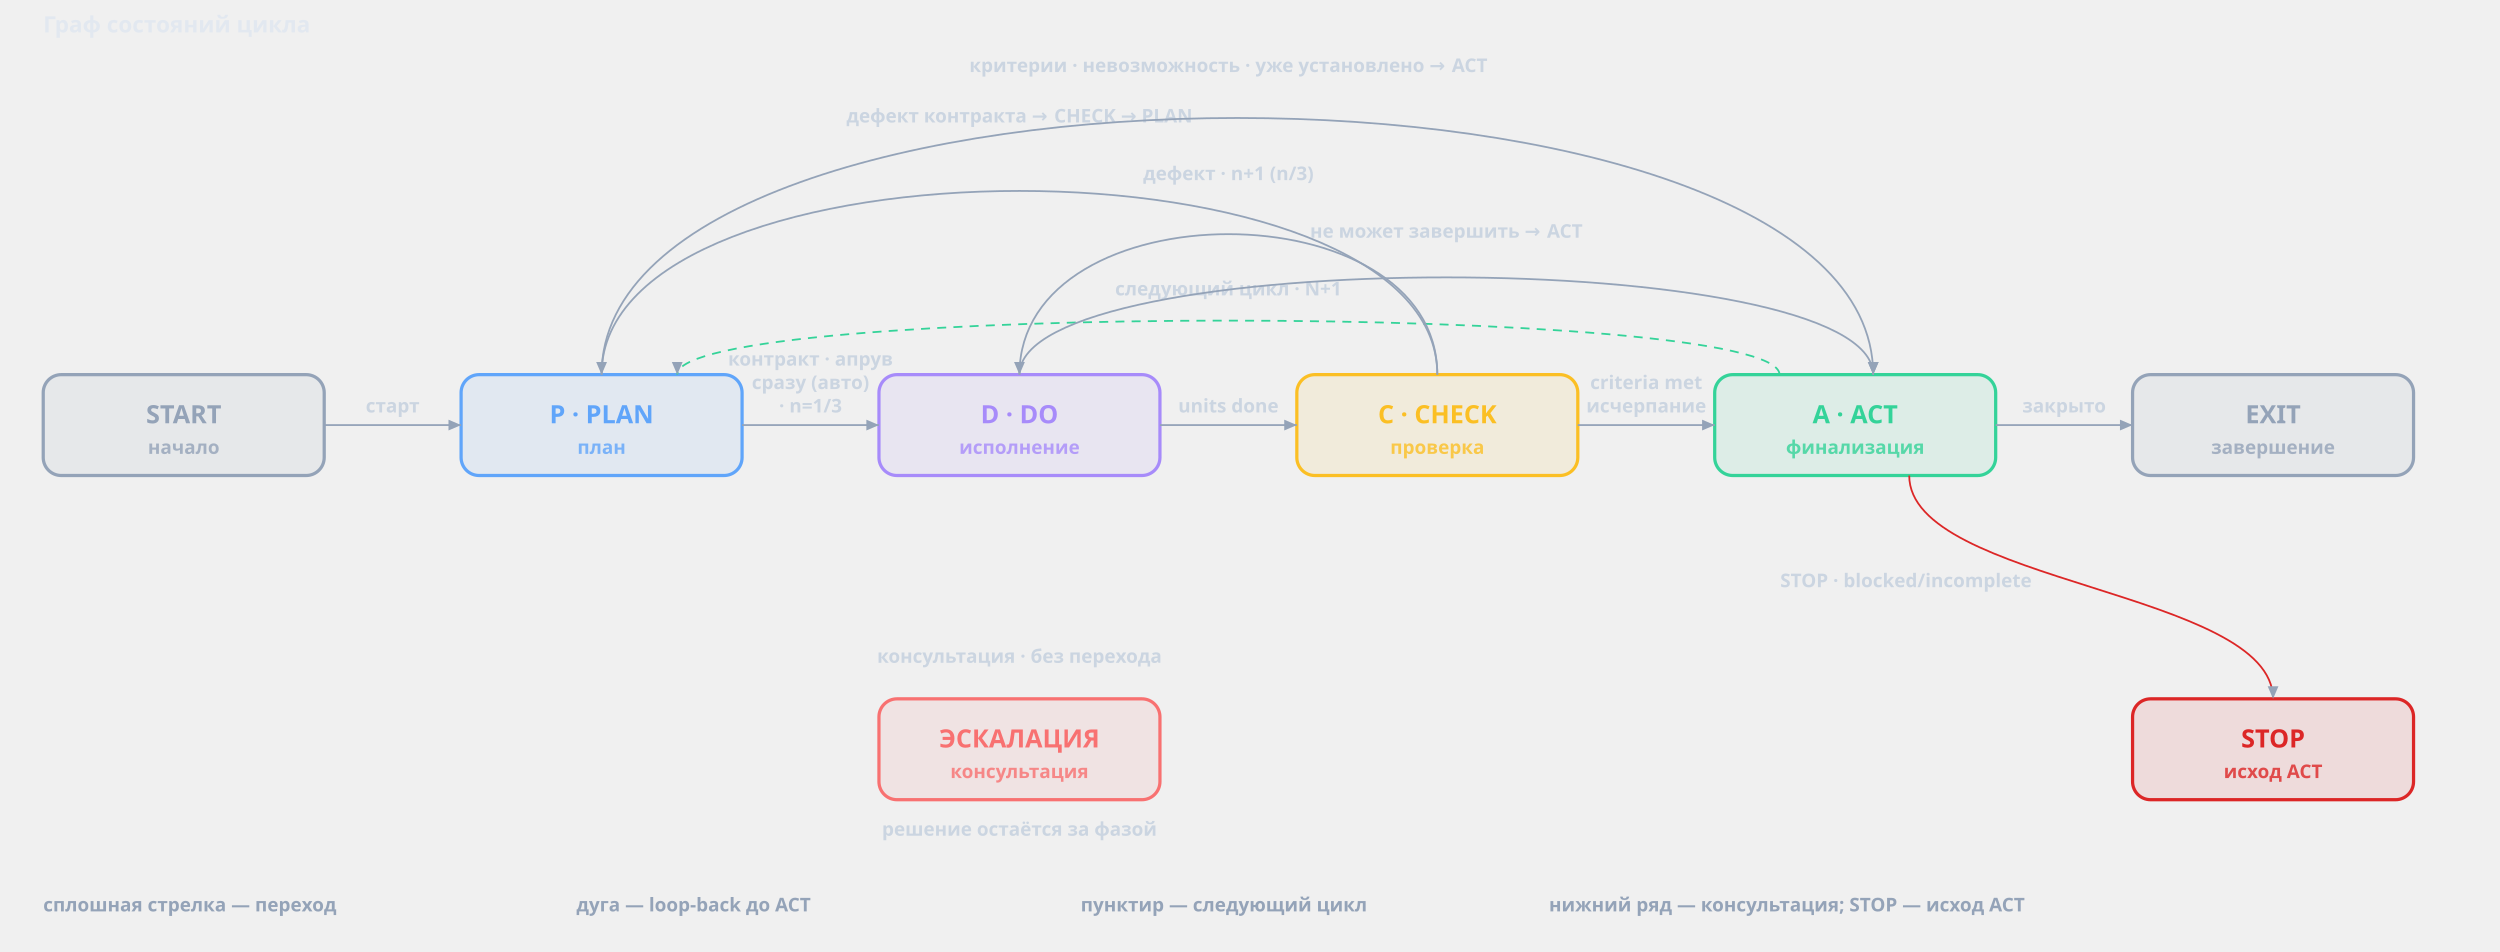
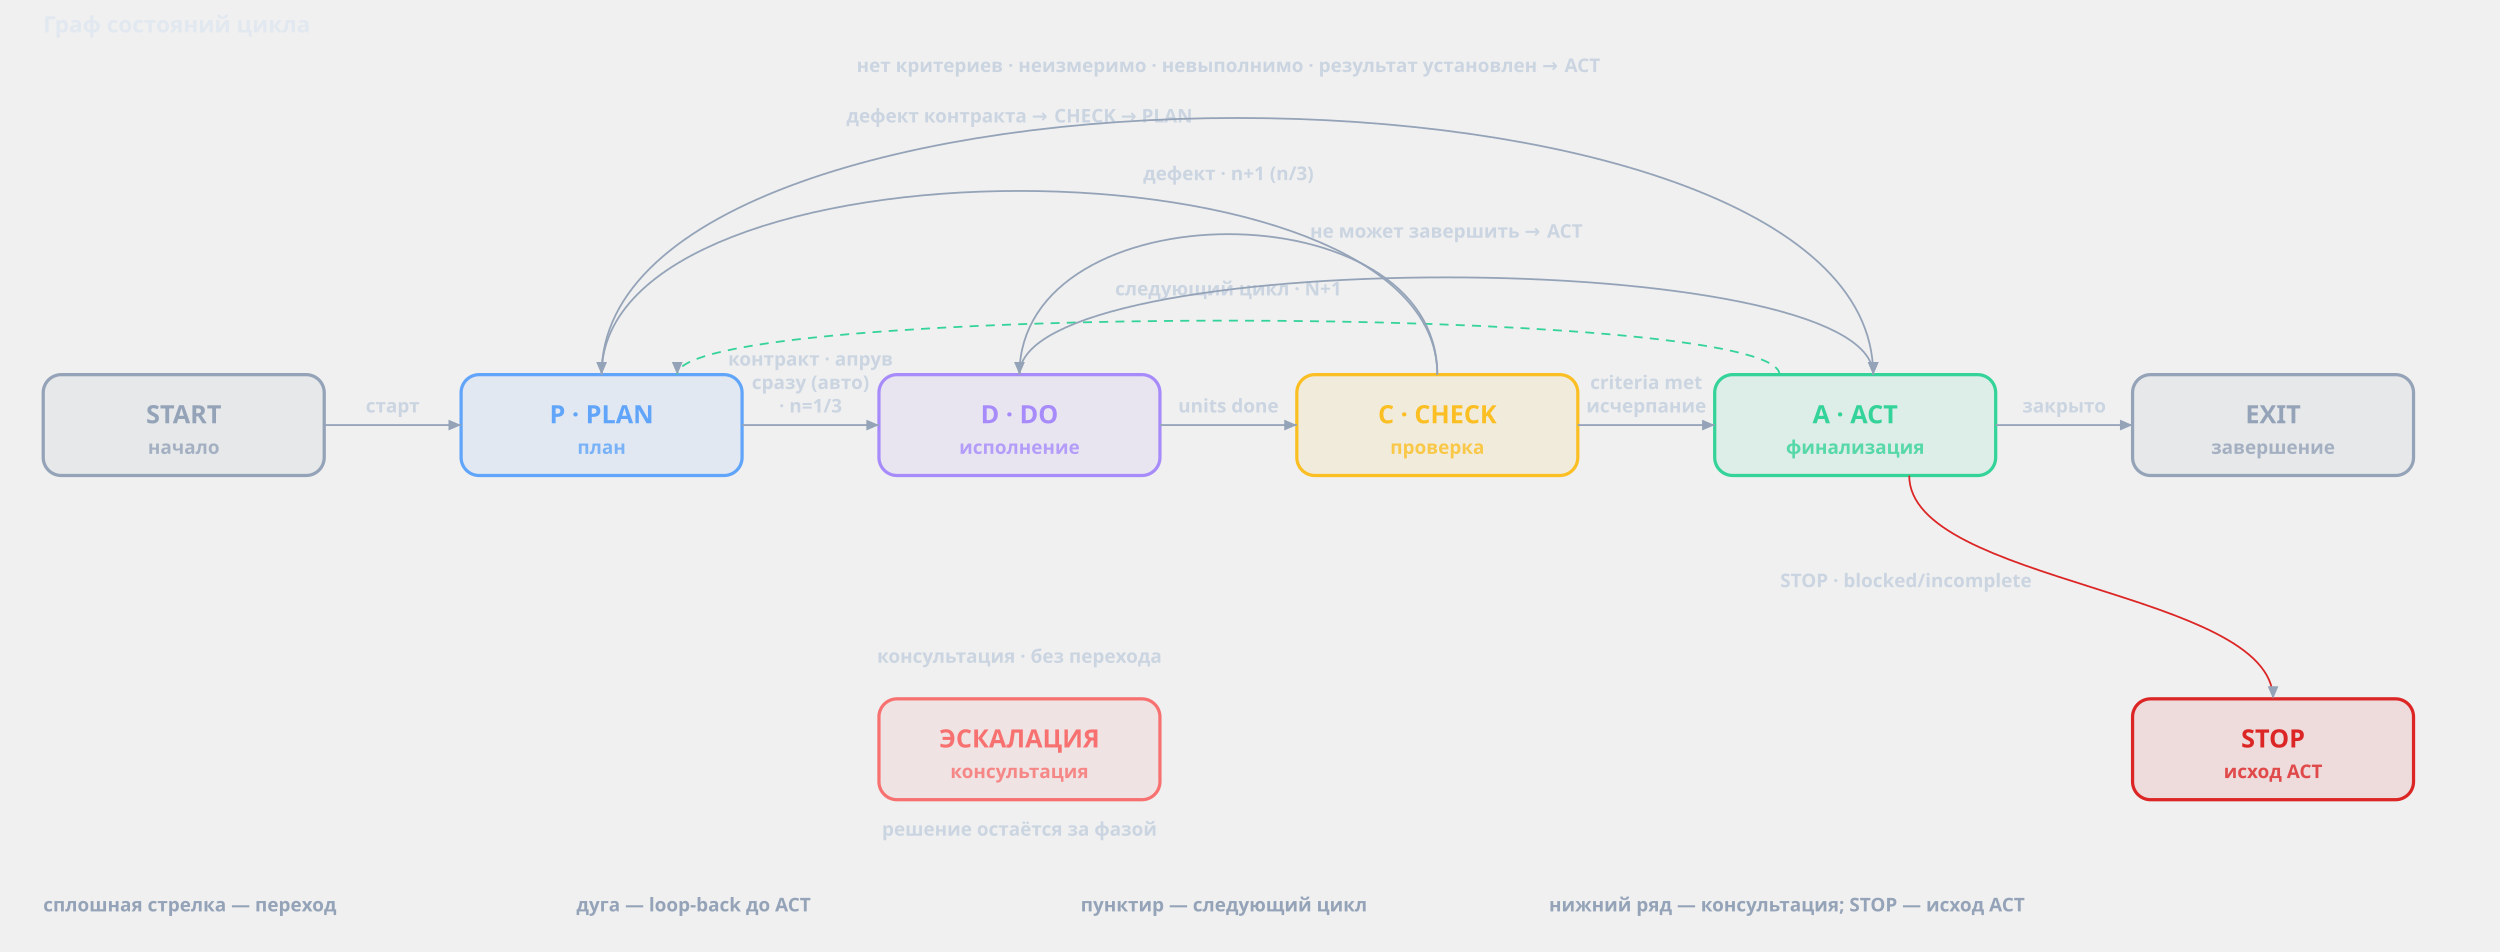
<svg xmlns="http://www.w3.org/2000/svg" viewBox="0 948 1388 528" width="1388" height="528" font-family="Segoe UI, system-ui, sans-serif" role="img">
  <defs>
    <marker id="arrow" markerWidth="9" markerHeight="9" refX="7" refY="3" orient="auto">
      <path d="M0,0 L7,3 L0,6 Z" fill="#94a3b8" />
    </marker>
  </defs>
  <style>
.t{font-size:13px;font-weight:600;fill:#e2e8f0}
.s{font-size:10.5px;fill:#94a3b8}
.h{font-size:12.5px;font-weight:700;fill:#ffffff}
.h2{font-size:12.5px;font-weight:700}
.h3{font-size:9px;font-weight:600}
.g{font-size:10.5px;font-weight:600}
.band{fill:#141d31}
.bt{fill:#ffffff;font-size:15px;font-weight:700}
.ol{fill:#e2e8f0;font-size:11.5px}
.lt{font-size:12.5px;font-weight:700;fill:#e2e8f0}
.ls{font-size:10.5px;fill:#94a3b8}
.lm{font-family:ui-monospace,Consolas,Menlo,monospace;font-size:12px;font-weight:700}
.bm{font-family:ui-monospace,Consolas,Menlo,monospace;font-size:10.5px;font-weight:700}
.st{font-size:14px;font-weight:700}
.ss{font-size:10.5px;font-weight:600}
</style>
  <text x="24" y="34" class="lt">Универсальный контракт цикла</text>
  <rect x="24" y="54" width="1340" height="128" rx="10" class="band" />
  <text x="42" y="80" class="bt">pdca · оркестратор — входы по фазам · normal: primary · autonomous: pdca-orchestrator (только cheap-тир)</text>
  <text x="42" y="106" class="ol">← PLAN ← «старт» · «реплан от CHECK» · «цикл N+1 от ACT»</text>
  <text x="42" y="124" class="ol">← DO ← «апрув от PLAN» · «дефект от CHECK»</text>
  <text x="42" y="142" class="ol">← CHECK ← «units done от DO»</text>
  <text x="42" y="160" class="ol">← ESCALATE ← «неоднозначность» · «повтор» · «счётчик исчерпан» · «trade-off» · «риск приёмки» · «низкая уверенность PLAN/DO»</text>
  <text x="694.0" y="106" class="ol">← ACT ← «все criteria met от CHECK» · «DO не может завершить» · «PLAN-терминал» · «STOP-финализация»</text>
  <text x="694.0" y="124" class="ol">← STOP ← «нет плана r+1» · «критерии не определены» · «CHECK исчерпан» · «отказ в approval» — исход ACT</text>
  <text x="694.0" y="142" class="ol">← EXIT ← «ACT закрыт»</text>
  <rect x="108.0" y="226" width="212" height="40" rx="8" fill="#2563eb" />
  <text x="214.0" y="251.0" class="h" fill="#ffffff" text-anchor="middle">P · PLAN</text>
  <polyline points="214.0,266 214.0,282" fill="none" stroke="#94a3b8" marker-end="url(#arrow)" />
  <rect x="108.0" y="282" width="212" height="50" rx="8" fill="#223046" stroke="#3b4a63" stroke-width="1" />
  <rect x="109.0" y="289" width="3" height="36" rx="1.5" fill="#0d9488" />
  <rect x="254.0" y="309" width="58" height="17" rx="6" fill="#0d9488" />
  <text x="283.0" y="321.0" class="bm" fill="#cbd5e1" text-anchor="middle">cheap</text>
  <text x="122.0" y="305" class="t">Сбор · gather</text>
  <text x="122.0" y="324" class="s">pdca-scout · file:line</text>
  <rect x="108.0" y="344" width="212" height="50" rx="8" fill="#223046" stroke="#3b4a63" stroke-width="1" />
  <rect x="109.0" y="351" width="3" height="36" rx="1.5" fill="#4f46e5" />
  <rect x="254.0" y="371" width="58" height="17" rx="6" fill="#4f46e5" />
  <text x="283.0" y="383.0" class="bm" fill="#cbd5e1" text-anchor="middle">medium</text>
  <text x="122.0" y="367" class="t">Цель · результат</text>
  <text x="122.0" y="386" class="s">что и зачем</text>
  <rect x="108.0" y="406" width="212" height="50" rx="8" fill="#223046" stroke="#3b4a63" stroke-width="1" />
  <rect x="109.0" y="413" width="3" height="36" rx="1.5" fill="#4f46e5" />
  <rect x="254.0" y="433" width="58" height="17" rx="6" fill="#4f46e5" />
  <text x="283.0" y="445.0" class="bm" fill="#cbd5e1" text-anchor="middle">medium</text>
  <text x="122.0" y="429" class="t">Запрошено = отдано</text>
  <text x="122.0" y="448" class="s">слова пользователя</text>
  <rect x="108.0" y="468" width="212" height="50" rx="8" fill="#223046" stroke="#3b4a63" stroke-width="1" />
  <rect x="109.0" y="475" width="3" height="36" rx="1.5" fill="#4f46e5" />
  <rect x="254.0" y="495" width="58" height="17" rx="6" fill="#4f46e5" />
  <text x="283.0" y="507.0" class="bm" fill="#cbd5e1" text-anchor="middle">medium</text>
  <text x="122.0" y="491" class="t">Форма · скилл</text>
  <text x="122.0" y="510" class="s">обоснование выбора</text>
  <rect x="108.0" y="530" width="212" height="50" rx="8" fill="#223046" stroke="#3b4a63" stroke-width="1" />
  <rect x="109.0" y="537" width="3" height="36" rx="1.5" fill="#4f46e5" />
  <rect x="254.0" y="557" width="58" height="17" rx="6" fill="#4f46e5" />
  <text x="283.0" y="569.0" class="bm" fill="#cbd5e1" text-anchor="middle">medium</text>
  <text x="122.0" y="553" class="t">Границы · допущения</text>
  <text x="122.0" y="572" class="s">ограничения задачи</text>
  <rect x="108.0" y="592" width="212" height="50" rx="8" fill="#223046" stroke="#3b4a63" stroke-width="1" />
  <rect x="109.0" y="599" width="3" height="36" rx="1.5" fill="#4f46e5" />
  <rect x="254.0" y="619" width="58" height="17" rx="6" fill="#4f46e5" />
  <text x="283.0" y="631.0" class="bm" fill="#cbd5e1" text-anchor="middle">medium</text>
  <text x="122.0" y="615" class="t">Критерии приёмки</text>
  <text x="122.0" y="634" class="s">ID · наблюдаемый итог</text>
  <rect x="108.0" y="654" width="212" height="50" rx="8" fill="#223046" stroke="#3b4a63" stroke-width="1" />
  <rect x="109.0" y="661" width="3" height="36" rx="1.5" fill="#4f46e5" />
  <rect x="254.0" y="681" width="58" height="17" rx="6" fill="#4f46e5" />
  <text x="283.0" y="693.0" class="bm" fill="#cbd5e1" text-anchor="middle">medium</text>
  <text x="122.0" y="677" class="t">Средства · доступ</text>
  <text x="122.0" y="696" class="s">ограничения, не выбор</text>
  <rect x="108.0" y="716" width="212" height="50" rx="8" fill="#223046" stroke="#3b4a63" stroke-width="1" />
  <rect x="109.0" y="723" width="3" height="36" rx="1.5" fill="#4f46e5" />
  <rect x="254.0" y="743" width="58" height="17" rx="6" fill="#4f46e5" />
  <text x="283.0" y="755.0" class="bm" fill="#cbd5e1" text-anchor="middle">medium</text>
  <text x="122.0" y="739" class="t">Риски · стоп-условия</text>
  <text x="122.0" y="758" class="s">когда остановиться</text>
  <rect x="108.0" y="778" width="212" height="50" rx="8" fill="#223046" stroke="#3b4a63" stroke-width="1" />
  <rect x="109.0" y="785" width="3" height="36" rx="1.5" fill="#4f46e5" />
  <rect x="254.0" y="805" width="58" height="17" rx="6" fill="#4f46e5" />
  <text x="283.0" y="817.0" class="bm" fill="#cbd5e1" text-anchor="middle">medium</text>
  <text x="122.0" y="801" class="t">Политика усилий</text>
  <text x="122.0" y="820" class="s">оценка · не лимит</text>
  <polyline points="214.0,332 214.0,344" fill="none" stroke="#64748b" marker-end="url(#arrow)" />
  <polyline points="214.0,394 214.0,406" fill="none" stroke="#64748b" marker-end="url(#arrow)" />
  <polyline points="214.0,456 214.0,468" fill="none" stroke="#64748b" marker-end="url(#arrow)" />
  <polyline points="214.0,518 214.0,530" fill="none" stroke="#64748b" marker-end="url(#arrow)" />
  <polyline points="214.0,580 214.0,592" fill="none" stroke="#64748b" marker-end="url(#arrow)" />
  <polyline points="214.0,642 214.0,654" fill="none" stroke="#64748b" marker-end="url(#arrow)" />
  <polyline points="214.0,704 214.0,716" fill="none" stroke="#64748b" marker-end="url(#arrow)" />
  <polyline points="214.0,766 214.0,778" fill="none" stroke="#64748b" marker-end="url(#arrow)" />
  <rect x="102.0" y="274" width="224" height="562" rx="12" fill="none" stroke="#2563eb" stroke-opacity="0.6" stroke-width="1.6" />
  <rect x="348.0" y="226" width="212" height="40" rx="8" fill="#7c3aed" />
  <text x="454.0" y="251.0" class="h" fill="#ffffff" text-anchor="middle">D · DO</text>
  <polyline points="454.0,266 454.0,282" fill="none" stroke="#94a3b8" marker-end="url(#arrow)" />
  <rect x="348.0" y="282" width="212" height="50" rx="8" fill="#223046" stroke="#3b4a63" stroke-width="1" />
  <rect x="349.0" y="289" width="3" height="36" rx="1.5" fill="#0d9488" />
  <rect x="494.0" y="309" width="58" height="17" rx="6" fill="#0d9488" />
  <text x="523.0" y="321.0" class="bm" fill="#cbd5e1" text-anchor="middle">cheap</text>
  <text x="362.0" y="305" class="t">Исполнение контракта</text>
  <text x="362.0" y="324" class="s">метод выбирает DO</text>
  <rect x="348.0" y="344" width="212" height="50" rx="8" fill="#223046" stroke="#3b4a63" stroke-width="1" />
  <rect x="349.0" y="351" width="3" height="36" rx="1.5" fill="#0d9488" />
  <rect x="494.0" y="371" width="58" height="17" rx="6" fill="#0d9488" />
  <text x="523.0" y="383.0" class="bm" fill="#cbd5e1" text-anchor="middle">cheap</text>
  <text x="362.0" y="367" class="t">Units</text>
  <text x="362.0" y="386" class="s">ID · связи · owner</text>
  <rect x="348.0" y="406" width="212" height="50" rx="8" fill="#223046" stroke="#3b4a63" stroke-width="1" />
  <rect x="349.0" y="413" width="3" height="36" rx="1.5" fill="#0d9488" />
  <rect x="494.0" y="433" width="58" height="17" rx="6" fill="#0d9488" />
  <text x="523.0" y="445.0" class="bm" fill="#cbd5e1" text-anchor="middle">cheap</text>
  <text x="362.0" y="429" class="t">Параллельность</text>
  <text x="362.0" y="448" class="s">не пересекаются</text>
  <rect x="348.0" y="468" width="212" height="50" rx="8" fill="#223046" stroke="#3b4a63" stroke-width="1" />
  <rect x="349.0" y="475" width="3" height="36" rx="1.5" fill="#0d9488" />
  <rect x="494.0" y="495" width="58" height="17" rx="6" fill="#0d9488" />
  <text x="523.0" y="507.0" class="bm" fill="#cbd5e1" text-anchor="middle">cheap</text>
  <text x="362.0" y="491" class="t">Evidence</text>
  <text x="362.0" y="510" class="s">лог под evidence_root</text>
  <rect x="348.0" y="530" width="212" height="50" rx="8" fill="#223046" stroke="#3b4a63" stroke-width="1" />
  <rect x="349.0" y="537" width="3" height="36" rx="1.5" fill="#0d9488" />
  <rect x="494.0" y="557" width="58" height="17" rx="6" fill="#0d9488" />
  <text x="523.0" y="569.0" class="bm" fill="#cbd5e1" text-anchor="middle">cheap</text>
  <text x="362.0" y="553" class="t">Blockers</text>
  <text x="362.0" y="572" class="s">фиксируются явно</text>
  <rect x="348.0" y="592" width="212" height="50" rx="8" fill="#223046" stroke="#3b4a63" stroke-width="1" />
  <rect x="349.0" y="599" width="3" height="36" rx="1.5" fill="#0d9488" />
  <rect x="494.0" y="619" width="58" height="17" rx="6" fill="#0d9488" />
  <text x="523.0" y="631.0" class="bm" fill="#cbd5e1" text-anchor="middle">cheap</text>
  <text x="362.0" y="615" class="t">Unfinished</text>
  <text x="362.0" y="634" class="s">остаётся открытым</text>
  <rect x="348.0" y="654" width="212" height="50" rx="8" fill="#223046" stroke="#3b4a63" stroke-width="1" />
  <rect x="349.0" y="661" width="3" height="36" rx="1.5" fill="#0d9488" />
  <rect x="494.0" y="681" width="58" height="17" rx="6" fill="#0d9488" />
  <text x="523.0" y="693.0" class="bm" fill="#cbd5e1" text-anchor="middle">cheap</text>
-   <text x="362.0" y="677" class="t">Сверка якорей</text>
-   <text x="362.0" y="696" class="s">дрейф → incomplete</text>
+   <text x="362.0" y="677" class="t">Кандидат на месте</text>
+   <text x="362.0" y="696" class="s">логи, не копии кода</text>
  <rect x="348.0" y="716" width="212" height="50" rx="8" fill="#223046" stroke="#3b4a63" stroke-width="1" />
  <rect x="349.0" y="723" width="3" height="36" rx="1.5" fill="#0d9488" />
  <rect x="494.0" y="743" width="58" height="17" rx="6" fill="#0d9488" />
  <text x="523.0" y="755.0" class="bm" fill="#cbd5e1" text-anchor="middle">cheap</text>
-   <text x="362.0" y="739" class="t">Candidate-отчёт</text>
-   <text x="362.0" y="758" class="s">без вердикта · без PASS</text>
+   <text x="362.0" y="739" class="t">Отчёт DO</text>
+   <text x="362.0" y="758" class="s">путь + SHA-256</text>
  <polyline points="454.0,332 454.0,344" fill="none" stroke="#64748b" marker-end="url(#arrow)" />
  <polyline points="454.0,394 454.0,406" fill="none" stroke="#64748b" marker-end="url(#arrow)" />
  <polyline points="454.0,456 454.0,468" fill="none" stroke="#64748b" marker-end="url(#arrow)" />
  <polyline points="454.0,518 454.0,530" fill="none" stroke="#64748b" marker-end="url(#arrow)" />
  <polyline points="454.0,580 454.0,592" fill="none" stroke="#64748b" marker-end="url(#arrow)" />
  <polyline points="454.0,642 454.0,654" fill="none" stroke="#64748b" marker-end="url(#arrow)" />
  <polyline points="454.0,704 454.0,716" fill="none" stroke="#64748b" marker-end="url(#arrow)" />
  <rect x="342.0" y="274" width="224" height="500" rx="12" fill="none" stroke="#7c3aed" stroke-opacity="0.6" stroke-width="1.6" />
  <rect x="588.0" y="226" width="212" height="40" rx="8" fill="#d97706" />
  <text x="694.0" y="251.0" class="h" fill="#ffffff" text-anchor="middle">C · CHECK</text>
  <polyline points="694.0,266 694.0,282" fill="none" stroke="#94a3b8" marker-end="url(#arrow)" />
  <rect x="588.0" y="282" width="212" height="50" rx="8" fill="#223046" stroke="#3b4a63" stroke-width="1" />
  <rect x="589.0" y="289" width="3" height="36" rx="1.5" fill="#4f46e5" />
  <rect x="734.0" y="309" width="58" height="17" rx="6" fill="#4f46e5" />
  <text x="763.0" y="321.0" class="bm" fill="#cbd5e1" text-anchor="middle">medium</text>
  <text x="602.0" y="305" class="t">Критерии</text>
  <text x="602.0" y="324" class="s">met | unmet | unverified</text>
  <rect x="588.0" y="344" width="212" height="50" rx="8" fill="#223046" stroke="#3b4a63" stroke-width="1" />
  <rect x="589.0" y="351" width="3" height="36" rx="1.5" fill="#4f46e5" />
  <rect x="734.0" y="371" width="58" height="17" rx="6" fill="#4f46e5" />
  <text x="763.0" y="383.0" class="bm" fill="#cbd5e1" text-anchor="middle">medium</text>
  <text x="602.0" y="367" class="t">Оценка критериев</text>
  <text x="602.0" y="386" class="s">покрытие и логика</text>
  <rect x="588.0" y="406" width="212" height="50" rx="8" fill="#223046" stroke="#3b4a63" stroke-width="1" />
  <rect x="589.0" y="413" width="3" height="36" rx="1.5" fill="#4f46e5" />
  <rect x="734.0" y="433" width="58" height="17" rx="6" fill="#4f46e5" />
  <text x="763.0" y="445.0" class="bm" fill="#cbd5e1" text-anchor="middle">medium</text>
  <text x="602.0" y="429" class="t">Согласованность</text>
  <text x="602.0" y="448" class="s">частей между собой</text>
  <rect x="588.0" y="468" width="212" height="50" rx="8" fill="#223046" stroke="#3b4a63" stroke-width="1" />
  <rect x="589.0" y="475" width="3" height="36" rx="1.5" fill="#4f46e5" />
  <rect x="734.0" y="495" width="58" height="17" rx="6" fill="#4f46e5" />
  <text x="763.0" y="507.0" class="bm" fill="#cbd5e1" text-anchor="middle">medium</text>
  <text x="602.0" y="491" class="t">Findings</text>
  <text x="602.0" y="510" class="s">+ severity · свой статус</text>
  <rect x="588.0" y="530" width="212" height="50" rx="8" fill="#223046" stroke="#3b4a63" stroke-width="1" />
  <rect x="589.0" y="537" width="3" height="36" rx="1.5" fill="#4f46e5" />
  <rect x="734.0" y="557" width="58" height="17" rx="6" fill="#4f46e5" />
  <text x="763.0" y="569.0" class="bm" fill="#cbd5e1" text-anchor="middle">medium</text>
  <text x="602.0" y="553" class="t">Нулевой прогон</text>
  <text x="602.0" y="572" class="s">не успех</text>
  <rect x="588.0" y="592" width="212" height="50" rx="8" fill="#223046" stroke="#3b4a63" stroke-width="1" />
  <rect x="589.0" y="599" width="3" height="36" rx="1.5" fill="#4f46e5" />
  <rect x="734.0" y="619" width="58" height="17" rx="6" fill="#4f46e5" />
  <text x="763.0" y="631.0" class="bm" fill="#cbd5e1" text-anchor="middle">medium</text>
  <text x="602.0" y="615" class="t">Исключения</text>
  <text x="602.0" y="634" class="s">каталог · порог</text>
  <rect x="588.0" y="654" width="212" height="50" rx="8" fill="#223046" stroke="#3b4a63" stroke-width="1" />
  <rect x="589.0" y="661" width="3" height="36" rx="1.5" fill="#4f46e5" />
  <rect x="734.0" y="681" width="58" height="17" rx="6" fill="#4f46e5" />
  <text x="763.0" y="693.0" class="bm" fill="#cbd5e1" text-anchor="middle">medium</text>
  <text x="602.0" y="677" class="t">Маршрутизация</text>
  <text x="602.0" y="696" class="s">DO · PLAN · ACT</text>
  <polyline points="694.0,332 694.0,344" fill="none" stroke="#64748b" marker-end="url(#arrow)" />
  <polyline points="694.0,394 694.0,406" fill="none" stroke="#64748b" marker-end="url(#arrow)" />
  <polyline points="694.0,456 694.0,468" fill="none" stroke="#64748b" marker-end="url(#arrow)" />
  <polyline points="694.0,518 694.0,530" fill="none" stroke="#64748b" marker-end="url(#arrow)" />
  <polyline points="694.0,580 694.0,592" fill="none" stroke="#64748b" marker-end="url(#arrow)" />
  <polyline points="694.0,642 694.0,654" fill="none" stroke="#64748b" marker-end="url(#arrow)" />
  <rect x="582.0" y="274" width="224" height="438" rx="12" fill="none" stroke="#d97706" stroke-opacity="0.6" stroke-width="1.6" />
  <rect x="828.0" y="226" width="212" height="40" rx="8" fill="#b91c1c" fill-opacity="0.10" stroke="#b91c1c" stroke-width="1.5" stroke-dasharray="5,4" />
  <text x="934.0" y="244.0" class="h2" fill="#b91c1c" text-anchor="middle">E · ESCALATE</text>
  <text x="934.0" y="259.0" class="h3" fill="#b91c1c" opacity="0.85" text-anchor="middle">консультация, не фаза</text>
  <polyline points="934.0,266 934.0,282" fill="none" stroke="#94a3b8" marker-end="url(#arrow)" />
  <rect x="828.0" y="282" width="212" height="50" rx="8" fill="#223046" stroke="#3b4a63" stroke-width="1" />
  <rect x="829.0" y="289" width="3" height="36" rx="1.5" fill="#0d9488" />
  <rect x="974.0" y="309" width="58" height="17" rx="6" fill="#0d9488" />
  <text x="1003.0" y="321.0" class="bm" fill="#cbd5e1" text-anchor="middle">cheap</text>
  <text x="842.0" y="305" class="t">Скаут</text>
  <text x="842.0" y="324" class="s">pdca-scout · file:line</text>
  <rect x="828.0" y="344" width="212" height="50" rx="8" fill="#223046" stroke="#3b4a63" stroke-width="1" />
  <rect x="829.0" y="351" width="3" height="36" rx="1.5" fill="#ea580c" />
  <rect x="974.0" y="371" width="58" height="17" rx="6" fill="#ea580c" />
  <text x="1003.0" y="383.0" class="bm" fill="#cbd5e1" text-anchor="middle">strong</text>
  <text x="842.0" y="367" class="t">Триггеры</text>
  <text x="842.0" y="386" class="s">неоднозначность</text>
  <rect x="828.0" y="406" width="212" height="50" rx="8" fill="#223046" stroke="#3b4a63" stroke-width="1" />
  <rect x="829.0" y="413" width="3" height="36" rx="1.5" fill="#ea580c" />
  <rect x="974.0" y="433" width="58" height="17" rx="6" fill="#ea580c" />
  <text x="1003.0" y="445.0" class="bm" fill="#cbd5e1" text-anchor="middle">strong</text>
  <text x="842.0" y="429" class="t">3-й провал</text>
  <text x="842.0" y="448" class="s">CHECK(r) исчерпан</text>
  <rect x="828.0" y="468" width="212" height="50" rx="8" fill="#223046" stroke="#3b4a63" stroke-width="1" />
  <rect x="829.0" y="475" width="3" height="36" rx="1.5" fill="#ea580c" />
  <rect x="974.0" y="495" width="58" height="17" rx="6" fill="#ea580c" />
  <text x="1003.0" y="507.0" class="bm" fill="#cbd5e1" text-anchor="middle">strong</text>
  <text x="842.0" y="491" class="t">Необратимый trade-off</text>
  <text x="842.0" y="510" class="s">цена решения</text>
  <rect x="828.0" y="530" width="212" height="50" rx="8" fill="#223046" stroke="#3b4a63" stroke-width="1" />
  <rect x="829.0" y="537" width="3" height="36" rx="1.5" fill="#ea580c" />
  <rect x="974.0" y="557" width="58" height="17" rx="6" fill="#ea580c" />
  <text x="1003.0" y="569.0" class="bm" fill="#cbd5e1" text-anchor="middle">strong</text>
  <text x="842.0" y="553" class="t">Рекомендация → фазе</text>
  <text x="842.0" y="572" class="s">свой переход у каждой</text>
  <polyline points="934.0,332 934.0,344" fill="none" stroke="#64748b" marker-end="url(#arrow)" />
  <polyline points="934.0,394 934.0,406" fill="none" stroke="#64748b" marker-end="url(#arrow)" />
  <polyline points="934.0,456 934.0,468" fill="none" stroke="#64748b" marker-end="url(#arrow)" />
  <polyline points="934.0,518 934.0,530" fill="none" stroke="#64748b" marker-end="url(#arrow)" />
  <rect x="822.0" y="274" width="224" height="314" rx="12" fill="none" stroke="#b91c1c" stroke-opacity="0.6" stroke-width="1.6" stroke-dasharray="5,4" />
  <rect x="1068.0" y="226" width="212" height="40" rx="8" fill="#059669" />
  <text x="1174.0" y="251.0" class="h" fill="#ffffff" text-anchor="middle">A · ACT</text>
  <polyline points="1174.0,266 1174.0,282" fill="none" stroke="#94a3b8" marker-end="url(#arrow)" />
  <rect x="1068.0" y="282" width="212" height="50" rx="8" fill="#223046" stroke="#3b4a63" stroke-width="1" />
  <rect x="1069.0" y="289" width="3" height="36" rx="1.5" fill="#0d9488" />
  <rect x="1214.0" y="309" width="58" height="17" rx="6" fill="#0d9488" />
  <text x="1243.0" y="321.0" class="bm" fill="#cbd5e1" text-anchor="middle">cheap</text>
  <text x="1082.0" y="305" class="t">Финализация</text>
  <text x="1082.0" y="324" class="s">PASS · incomplete</text>
  <rect x="1068.0" y="344" width="212" height="50" rx="8" fill="#223046" stroke="#3b4a63" stroke-width="1" />
  <rect x="1069.0" y="351" width="3" height="36" rx="1.5" fill="#0d9488" />
  <rect x="1214.0" y="371" width="58" height="17" rx="6" fill="#0d9488" />
  <text x="1243.0" y="383.0" class="bm" fill="#cbd5e1" text-anchor="middle">cheap</text>
  <text x="1082.0" y="367" class="t">Ограничения</text>
  <text x="1082.0" y="386" class="s">границы финализации</text>
  <rect x="1068.0" y="406" width="212" height="50" rx="8" fill="#223046" stroke="#3b4a63" stroke-width="1" />
  <rect x="1069.0" y="413" width="3" height="36" rx="1.5" fill="#0d9488" />
  <rect x="1214.0" y="433" width="58" height="17" rx="6" fill="#0d9488" />
  <text x="1243.0" y="445.0" class="bm" fill="#cbd5e1" text-anchor="middle">cheap</text>
  <text x="1082.0" y="429" class="t">Статус-файл</text>
  <text x="1082.0" y="448" class="s">source of truth</text>
  <rect x="1068.0" y="468" width="212" height="50" rx="8" fill="#223046" stroke="#3b4a63" stroke-width="1" />
  <rect x="1069.0" y="475" width="3" height="36" rx="1.5" fill="#0d9488" />
  <rect x="1214.0" y="495" width="58" height="17" rx="6" fill="#0d9488" />
  <text x="1243.0" y="507.0" class="bm" fill="#cbd5e1" text-anchor="middle">cheap</text>
  <text x="1082.0" y="491" class="t">Handoff</text>
  <text x="1082.0" y="510" class="s">EXIT · PLAN N+1 · STOP</text>
  <polyline points="1174.0,332 1174.0,344" fill="none" stroke="#64748b" marker-end="url(#arrow)" />
  <polyline points="1174.0,394 1174.0,406" fill="none" stroke="#64748b" marker-end="url(#arrow)" />
  <polyline points="1174.0,456 1174.0,468" fill="none" stroke="#64748b" marker-end="url(#arrow)" />
  <rect x="1062.0" y="274" width="224" height="252" rx="12" fill="none" stroke="#059669" stroke-opacity="0.6" stroke-width="1.6" />
  <polyline points="198.0,182 198.0,226" fill="none" stroke="#94a3b8" data-edge-id="dispatch_p" marker-end="url(#arrow)" />
  <text x="190.0" y="200.5" class="g" fill="#94a3b8" text-anchor="end">факты собраны</text>
  <text x="190.0" y="213.5" class="g" fill="#94a3b8" text-anchor="end">реплан от CHECK</text>
  <polyline points="230.0,226 230.0,182" fill="none" stroke="#94a3b8" data-edge-id="return_p" marker-end="url(#arrow)" />
  <polyline points="438.0,182 438.0,226" fill="none" stroke="#94a3b8" data-edge-id="dispatch_d" marker-end="url(#arrow)" />
  <text x="430.0" y="200.5" class="g" fill="#94a3b8" text-anchor="end">план принят · апрув</text>
  <text x="430.0" y="213.5" class="g" fill="#94a3b8" text-anchor="end">якоря сверены</text>
  <polyline points="470.0,226 470.0,182" fill="none" stroke="#94a3b8" data-edge-id="return_d" marker-end="url(#arrow)" />
  <polyline points="678.0,182 678.0,226" fill="none" stroke="#94a3b8" data-edge-id="dispatch_c" marker-end="url(#arrow)" />
  <text x="670.0" y="200.5" class="g" fill="#94a3b8" text-anchor="end">все активные units done</text>
  <text x="670.0" y="213.5" class="g" fill="#94a3b8" text-anchor="end">нулевой выбор ≠ успех</text>
  <polyline points="710.0,226 710.0,182" fill="none" stroke="#94a3b8" data-edge-id="return_c" marker-end="url(#arrow)" />
  <polyline points="918.0,182 918.0,226" fill="none" stroke="#94a3b8" data-edge-id="dispatch_e" marker-end="url(#arrow)" />
  <text x="910.0" y="200.5" class="g" fill="#94a3b8" text-anchor="end">неоднозначность</text>
  <text x="910.0" y="213.5" class="g" fill="#94a3b8" text-anchor="end">повтор · 3-й провал</text>
  <polyline points="950.0,226 950.0,182" fill="none" stroke="#94a3b8" data-edge-id="return_e" marker-end="url(#arrow)" />
  <polyline points="1158.0,182 1158.0,226" fill="none" stroke="#94a3b8" data-edge-id="dispatch_a" marker-end="url(#arrow)" />
  <text x="1150.0" y="200.5" class="g" fill="#94a3b8" text-anchor="end">criteria met</text>
  <text x="1150.0" y="213.5" class="g" fill="#94a3b8" text-anchor="end">или STOP → ACT</text>
  <polyline points="1190.0,226 1190.0,182" fill="none" stroke="#94a3b8" data-edge-id="return_a" marker-end="url(#arrow)" />
  <rect x="24.0" y="898" width="15" height="15" rx="4" fill="#0d9488" />
  <text x="46.0" y="910" class="lt">дешёвая ступень</text>
  <rect x="46.0" y="918" width="53.0" height="21" rx="7" fill="#0d9488" />
  <text x="72.5" y="933" class="lm" fill="#ffffff" text-anchor="middle">cheap</text>
  <text x="109.0" y="933" class="ls">pdca-executor · pdca-orchestrator · pdca-scout</text>
  <rect x="470.667" y="898" width="15" height="15" rx="4" fill="#4f46e5" />
  <text x="492.667" y="910" class="lt">средняя ступень</text>
  <rect x="492.667" y="918" width="60.4" height="21" rx="7" fill="#4f46e5" />
  <text x="522.867" y="933" class="lm" fill="#ffffff" text-anchor="middle">medium</text>
  <text x="563.067" y="933" class="ls">pdca-planner · pdca-check</text>
  <rect x="917.333" y="898" width="15" height="15" rx="4" fill="#ea580c" />
  <text x="939.333" y="910" class="lt">дорогая ступень</text>
  <rect x="939.333" y="918" width="60.4" height="21" rx="7" fill="#ea580c" />
  <text x="969.533" y="933" class="lm" fill="#ffffff" text-anchor="middle">strong</text>
  <text x="1009.733" y="933" class="ls">pdca-escalate</text>
  <text x="24" y="966" class="lt">Граф состояний цикла</text>
  <rect x="24" y="1156" width="156" height="56" rx="10" fill="#94a3b8" fill-opacity="0.10" stroke="#94a3b8" stroke-width="1.8" data-node-id="START" />
  <text x="102.0" y="1183.0" class="st" fill="#94a3b8" text-anchor="middle">START</text>
  <text x="102.0" y="1200.0" class="ss" fill="#94a3b8" text-anchor="middle" opacity="0.8">начало</text>
  <rect x="256" y="1156" width="156" height="56" rx="10" fill="#60a5fa" fill-opacity="0.10" stroke="#60a5fa" stroke-width="1.8" data-node-id="PLAN" />
  <text x="334.0" y="1183.0" class="st" fill="#60a5fa" text-anchor="middle">P · PLAN</text>
  <text x="334.0" y="1200.0" class="ss" fill="#60a5fa" text-anchor="middle" opacity="0.8">план</text>
  <rect x="488" y="1156" width="156" height="56" rx="10" fill="#a78bfa" fill-opacity="0.10" stroke="#a78bfa" stroke-width="1.8" data-node-id="DO" />
  <text x="566.0" y="1183.0" class="st" fill="#a78bfa" text-anchor="middle">D · DO</text>
  <text x="566.0" y="1200.0" class="ss" fill="#a78bfa" text-anchor="middle" opacity="0.8">исполнение</text>
  <rect x="720" y="1156" width="156" height="56" rx="10" fill="#fbbf24" fill-opacity="0.10" stroke="#fbbf24" stroke-width="1.8" data-node-id="CHECK" />
  <text x="798.0" y="1183.0" class="st" fill="#fbbf24" text-anchor="middle">C · CHECK</text>
  <text x="798.0" y="1200.0" class="ss" fill="#fbbf24" text-anchor="middle" opacity="0.8">проверка</text>
  <rect x="952" y="1156" width="156" height="56" rx="10" fill="#34d399" fill-opacity="0.10" stroke="#34d399" stroke-width="1.8" data-node-id="ACT" />
  <text x="1030.0" y="1183.0" class="st" fill="#34d399" text-anchor="middle">A · ACT</text>
  <text x="1030.0" y="1200.0" class="ss" fill="#34d399" text-anchor="middle" opacity="0.8">финализация</text>
  <rect x="1184" y="1156" width="156" height="56" rx="10" fill="#94a3b8" fill-opacity="0.10" stroke="#94a3b8" stroke-width="1.8" data-node-id="EXIT" />
  <text x="1262.0" y="1183.0" class="st" fill="#94a3b8" text-anchor="middle">EXIT</text>
  <text x="1262.0" y="1200.0" class="ss" fill="#94a3b8" text-anchor="middle" opacity="0.8">завершение</text>
  <polyline points="180,1184.0 256,1184.0" fill="none" stroke="#94a3b8" data-edge-id="start_plan" marker-end="url(#arrow)" />
  <text x="218.0" y="1177.0" class="g" fill="#cbd5e1" text-anchor="middle">старт</text>
  <polyline points="412,1184.0 488,1184.0" fill="none" stroke="#94a3b8" data-edge-id="plan_do" marker-end="url(#arrow)" />
  <text x="450.0" y="1151.0" class="g" fill="#cbd5e1" text-anchor="middle">контракт · апрув</text>
  <text x="450.0" y="1164.0" class="g" fill="#cbd5e1" text-anchor="middle">сразу (авто)</text>
  <text x="450.0" y="1177.0" class="g" fill="#cbd5e1" text-anchor="middle">· n=1/3</text>
  <polyline points="644,1184.0 720,1184.0" fill="none" stroke="#94a3b8" data-edge-id="do_check" marker-end="url(#arrow)" />
  <text x="682.0" y="1177.0" class="g" fill="#cbd5e1" text-anchor="middle">units done</text>
  <polyline points="876,1184.0 952,1184.0" fill="none" stroke="#94a3b8" data-edge-id="check_act" marker-end="url(#arrow)" />
  <text x="914.0" y="1164.0" class="g" fill="#cbd5e1" text-anchor="middle">criteria met</text>
  <text x="914.0" y="1177.0" class="g" fill="#cbd5e1" text-anchor="middle">исчерпание</text>
  <polyline points="1108,1184.0 1184,1184.0" fill="none" stroke="#94a3b8" data-edge-id="act_exit" marker-end="url(#arrow)" />
  <text x="1146.0" y="1177.0" class="g" fill="#cbd5e1" text-anchor="middle">закрыто</text>
  <path d="M988,1156 C988,1116 376,1116 376,1156" fill="none" stroke="#34d399" stroke-dasharray="5,4" data-edge-id="act_plan" marker-end="url(#arrow)" />
  <text x="682" y="1112" class="g" fill="#cbd5e1" text-anchor="middle">следующий цикл · N+1</text>
  <path d="M566,1156 C566,1084 1040,1084 1040,1156" fill="none" stroke="#94a3b8" data-edge-id="do_act_incomplete" marker-end="url(#arrow)" />
  <text x="803" y="1080" class="g" fill="#cbd5e1" text-anchor="middle">не может завершить → ACT</text>
  <path d="M798,1156 C798,1052 566,1052 566,1156" fill="none" stroke="#94a3b8" data-edge-id="check_do_defect" marker-end="url(#arrow)" />
  <text x="682" y="1048" class="g" fill="#cbd5e1" text-anchor="middle">дефект · n+1 (n/3)</text>
  <path d="M798,1156 C798,1020 334,1020 334,1156" fill="none" stroke="#94a3b8" data-edge-id="check_plan_replan" marker-end="url(#arrow)" />
  <text x="566" y="1016" class="g" fill="#cbd5e1" text-anchor="middle">дефект контракта → CHECK → PLAN</text>
  <path d="M334,1156 C334,966 1040,966 1040,1156" fill="none" stroke="#94a3b8" data-edge-id="plan_act_terminal" marker-end="url(#arrow)" />
-   <text x="682" y="988" class="g" fill="#cbd5e1" text-anchor="middle">критерии · невозможность · уже установлено → ACT</text>
+   <text x="682" y="988" class="g" fill="#cbd5e1" text-anchor="middle">нет критериев · неизмеримо · невыполнимо · результат установлен → ACT</text>
  <rect x="488" y="1336" width="156" height="56" rx="10" fill="#f87171" fill-opacity="0.10" stroke="#f87171" stroke-width="1.8" data-node-id="CONSULTATION" />
  <text x="566.0" y="1363.0" class="st" fill="#f87171" text-anchor="middle">ЭСКАЛАЦИЯ</text>
  <text x="566.0" y="1380.0" class="ss" fill="#f87171" text-anchor="middle" opacity="0.8">консультация</text>
  <rect x="1184" y="1336" width="156" height="56" rx="10" fill="#dc2626" fill-opacity="0.10" stroke="#dc2626" stroke-width="1.8" data-node-id="STOP" />
  <text x="1262.0" y="1363.0" class="st" fill="#dc2626" text-anchor="middle">STOP</text>
  <text x="1262.0" y="1380.0" class="ss" fill="#dc2626" text-anchor="middle" opacity="0.8">исход ACT</text>
  <text x="566" y="1316" class="g" fill="#cbd5e1" text-anchor="middle">консультация · без перехода</text>
  <text x="566" y="1412" class="g" fill="#cbd5e1" text-anchor="middle">решение остаётся за фазой</text>
  <path d="M1060,1212 C1060,1272 1262,1276 1262,1336" fill="none" stroke="#dc2626" data-edge-id="act_stop" marker-end="url(#arrow)" />
  <text x="1128" y="1274.0" class="g" fill="#cbd5e1" text-anchor="end">STOP · blocked/incomplete</text>
  <text x="24" y="1454" class="g" fill="#94a3b8" text-anchor="start">сплошная стрелка — переход</text>
  <text x="320" y="1454" class="g" fill="#94a3b8" text-anchor="start">дуга — loop-back до ACT</text>
  <text x="600" y="1454" class="g" fill="#94a3b8" text-anchor="start">пунктир — следующий цикл</text>
  <text x="860" y="1454" class="g" fill="#94a3b8" text-anchor="start">нижний ряд — консультация; STOP — исход ACT</text>
</svg>
